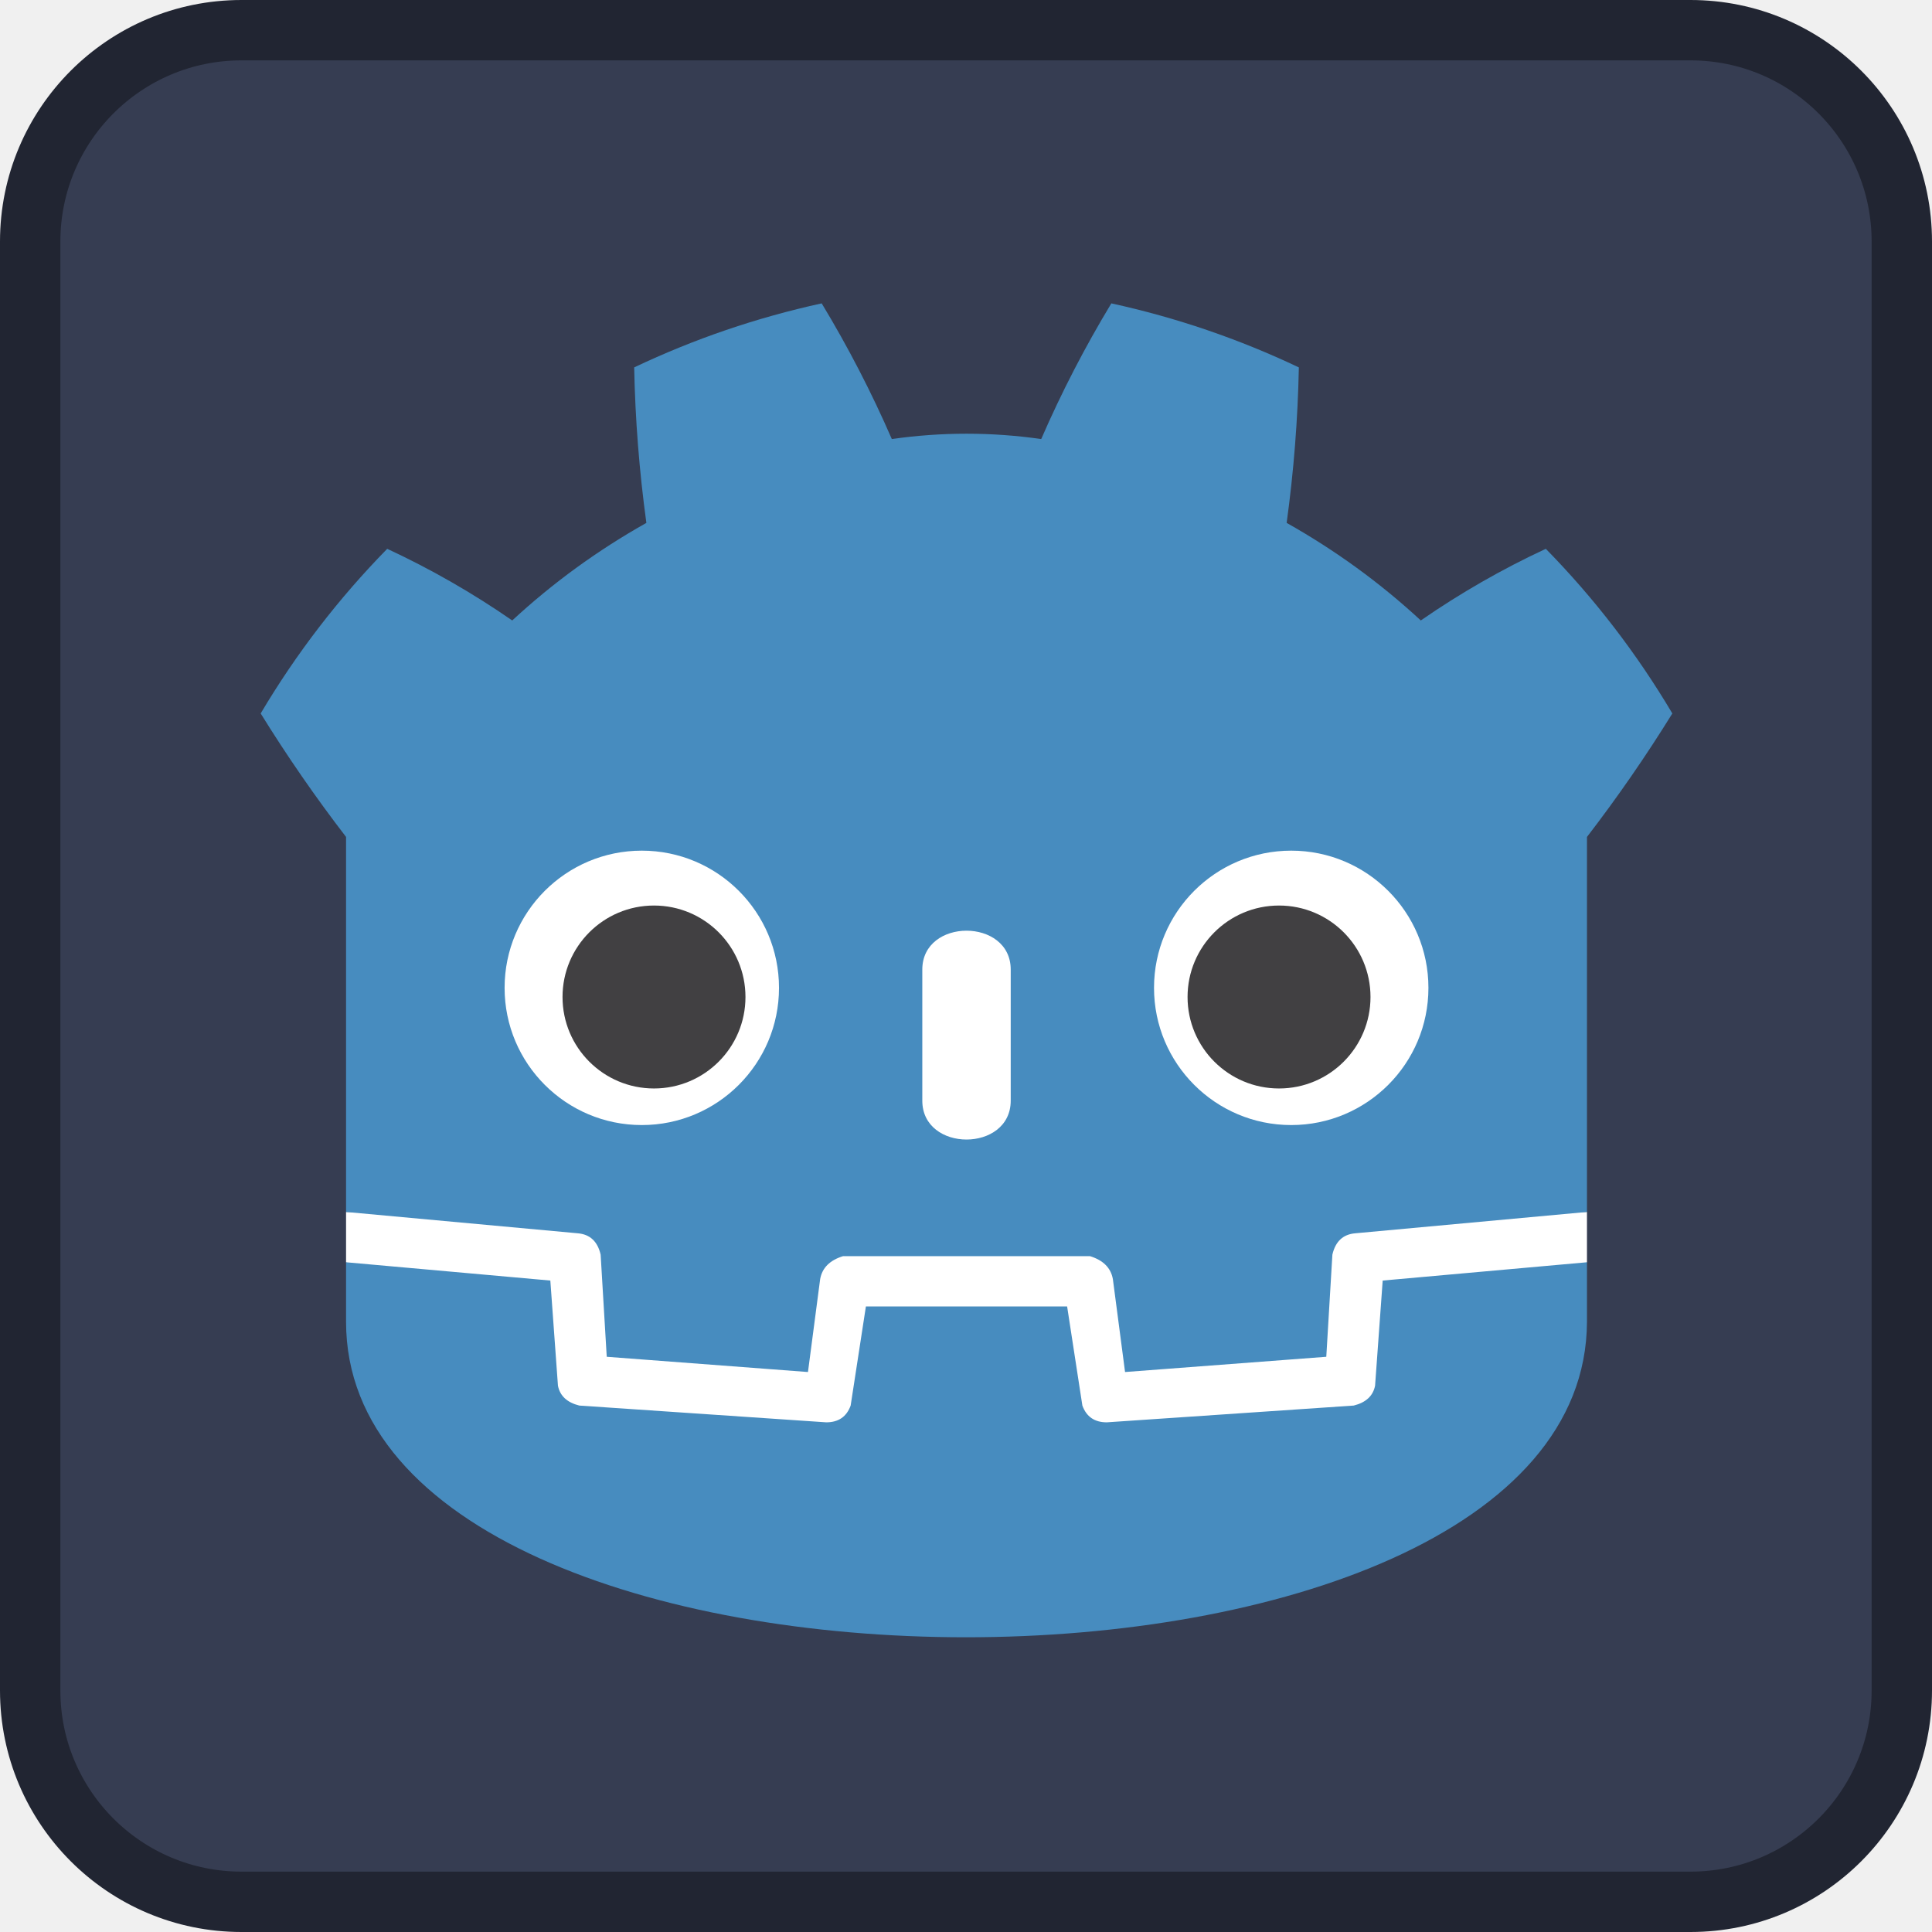
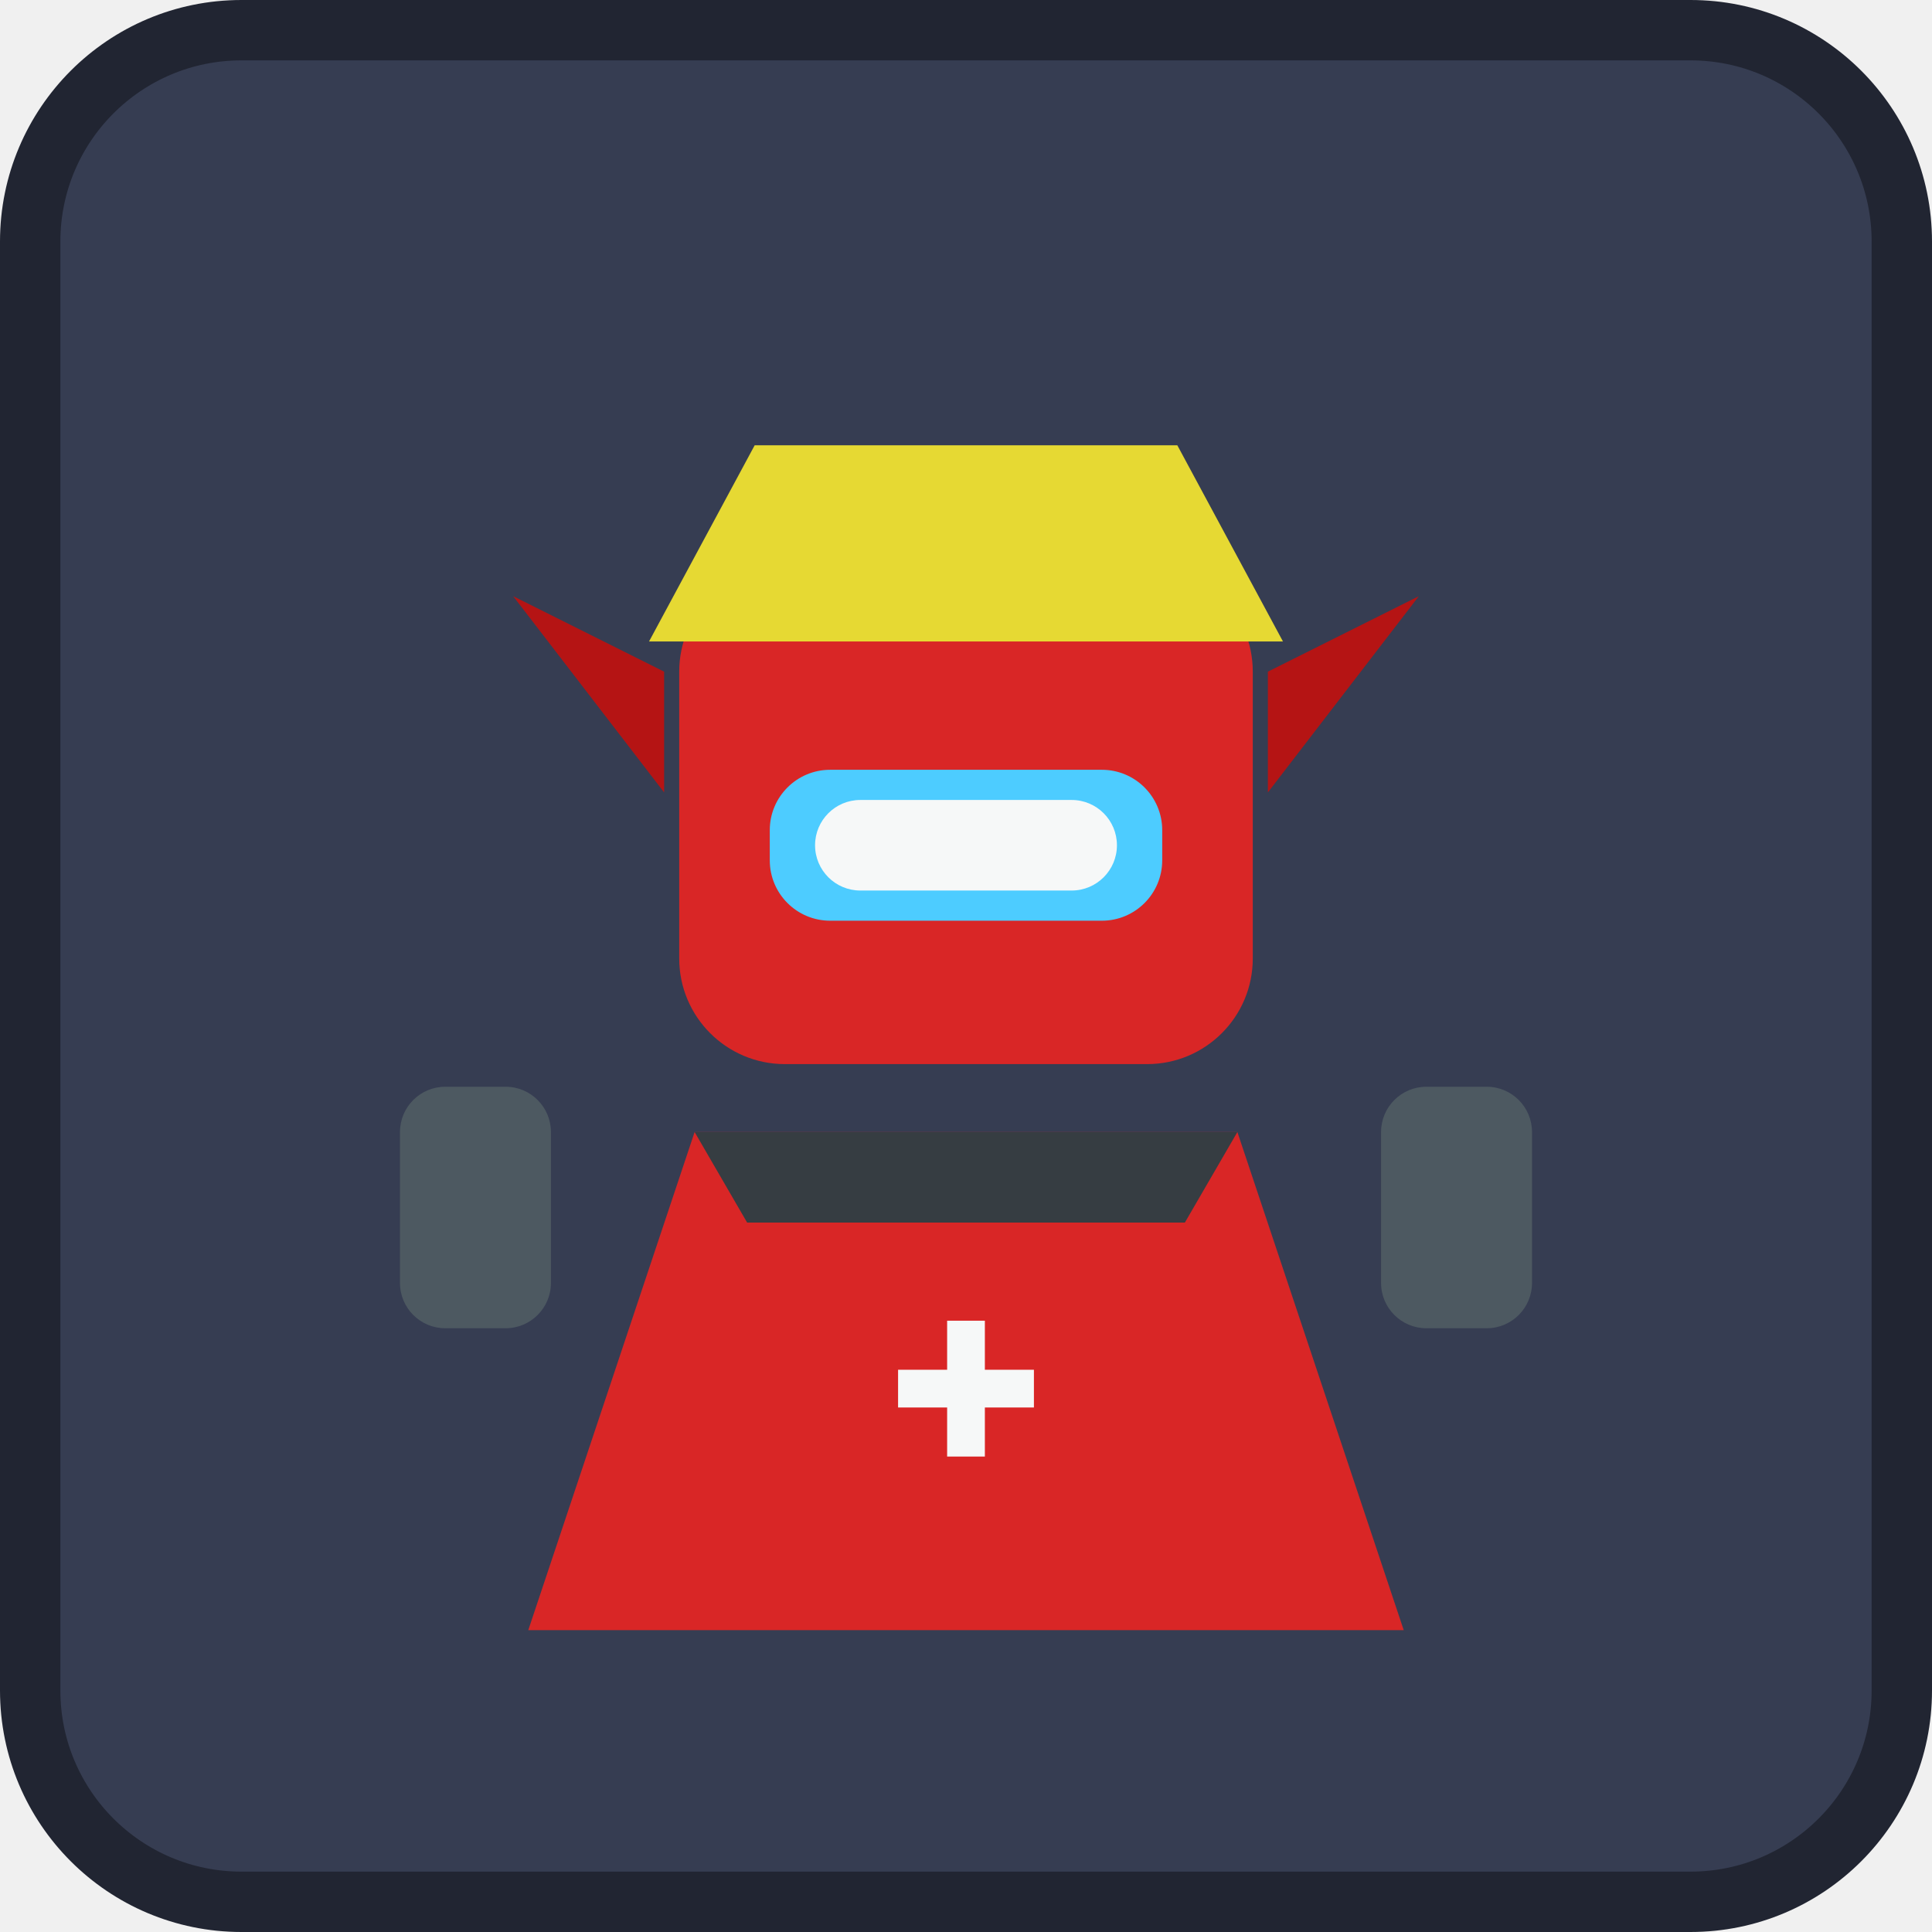
- <svg xmlns="http://www.w3.org/2000/svg" width="128" height="128">
-   <rect width="124" height="124" x="2" y="2" fill="#363d52" stroke="#212532" stroke-width="4" rx="14" />
-   <g fill="#fff" transform="translate(12.322 12.322)scale(.101)">
-     <path d="M105 673v33q407 354 814 0v-33z" />
-     <path fill="#478cbf" d="m105 673 152 14q12 1 15 14l4 67 132 10 8-61q2-11 15-15h162q13 4 15 15l8 61 132-10 4-67q3-13 15-14l152-14V427q30-39 56-81-35-59-83-108-43 20-82 47-40-37-88-64 7-51 8-102-59-28-123-42-26 43-46 89-49-7-98 0-20-46-46-89-64 14-123 42 1 51 8 102-48 27-88 64-39-27-82-47-48 49-83 108 26 42 56 81zm0 33v39c0 276 813 276 814 0v-39l-134 12-5 69q-2 10-14 13l-162 11q-12 0-16-11l-10-65H446l-10 65q-4 11-16 11l-162-11q-12-3-14-13l-5-69z" />
-     <path d="M483 600c0 34 58 34 58 0v-86c0-34-58-34-58 0z" />
-     <circle cx="725" cy="526" r="90" />
-     <circle cx="299" cy="526" r="90" />
-   </g>
-   <g fill="#414042" transform="translate(12.322 12.322)scale(.101)">
-     <circle cx="307" cy="532" r="60" />
-     <circle cx="717" cy="532" r="60" />
-   </g>
+ <svg xmlns="http://www.w3.org/2000/svg" width="128" height="128" viewBox="0 0 256 256">
+   <rect x="4" y="4" width="248" height="248" rx="28" fill="#363d52" stroke="#212532" stroke-width="8" />
+   <polygon points="92.04,150 163.96,150 186.0,216 70.0,216" fill="#d92626" />
+   <polygon points="92.04,150 163.96,150 157.0,162 99.0,162" fill="#363d42" />
+   <line x1="119.0" y1="184" x2="137.0" y2="184" stroke="#f6f8f8" stroke-width="5" />
+   <line x1="128.0" y1="175" x2="128.0" y2="193" stroke="#f6f8f8" stroke-width="5" />
+   <rect x="53.0" y="144" width="20.0" height="32" rx="6" fill="#4d5961" />
+   <rect x="183.0" y="144" width="20.0" height="32" rx="6" fill="#4d5961" />
+   <rect x="90.0" y="75.0" width="76" height="66" rx="14" fill="#d92626" />
+   <rect x="102.0" y="102" width="52.0" height="20" rx="8" fill="#4dccff" />
+   <rect x="108.0" y="106" width="40" height="12" rx="6" fill="#f6f8f8" />
+   <polygon points="86.0,85.0 170.0,85.0 156.0,59.0 100.0,59.0" fill="#e6d933" />
+   <polygon points="88.0,89.0 68.0,79.0 88.0,105.0" fill="#b51414" />
+   <polygon points="168.0,89.0 188.0,79.0 168.0,105.0" fill="#b51414" />
</svg>
